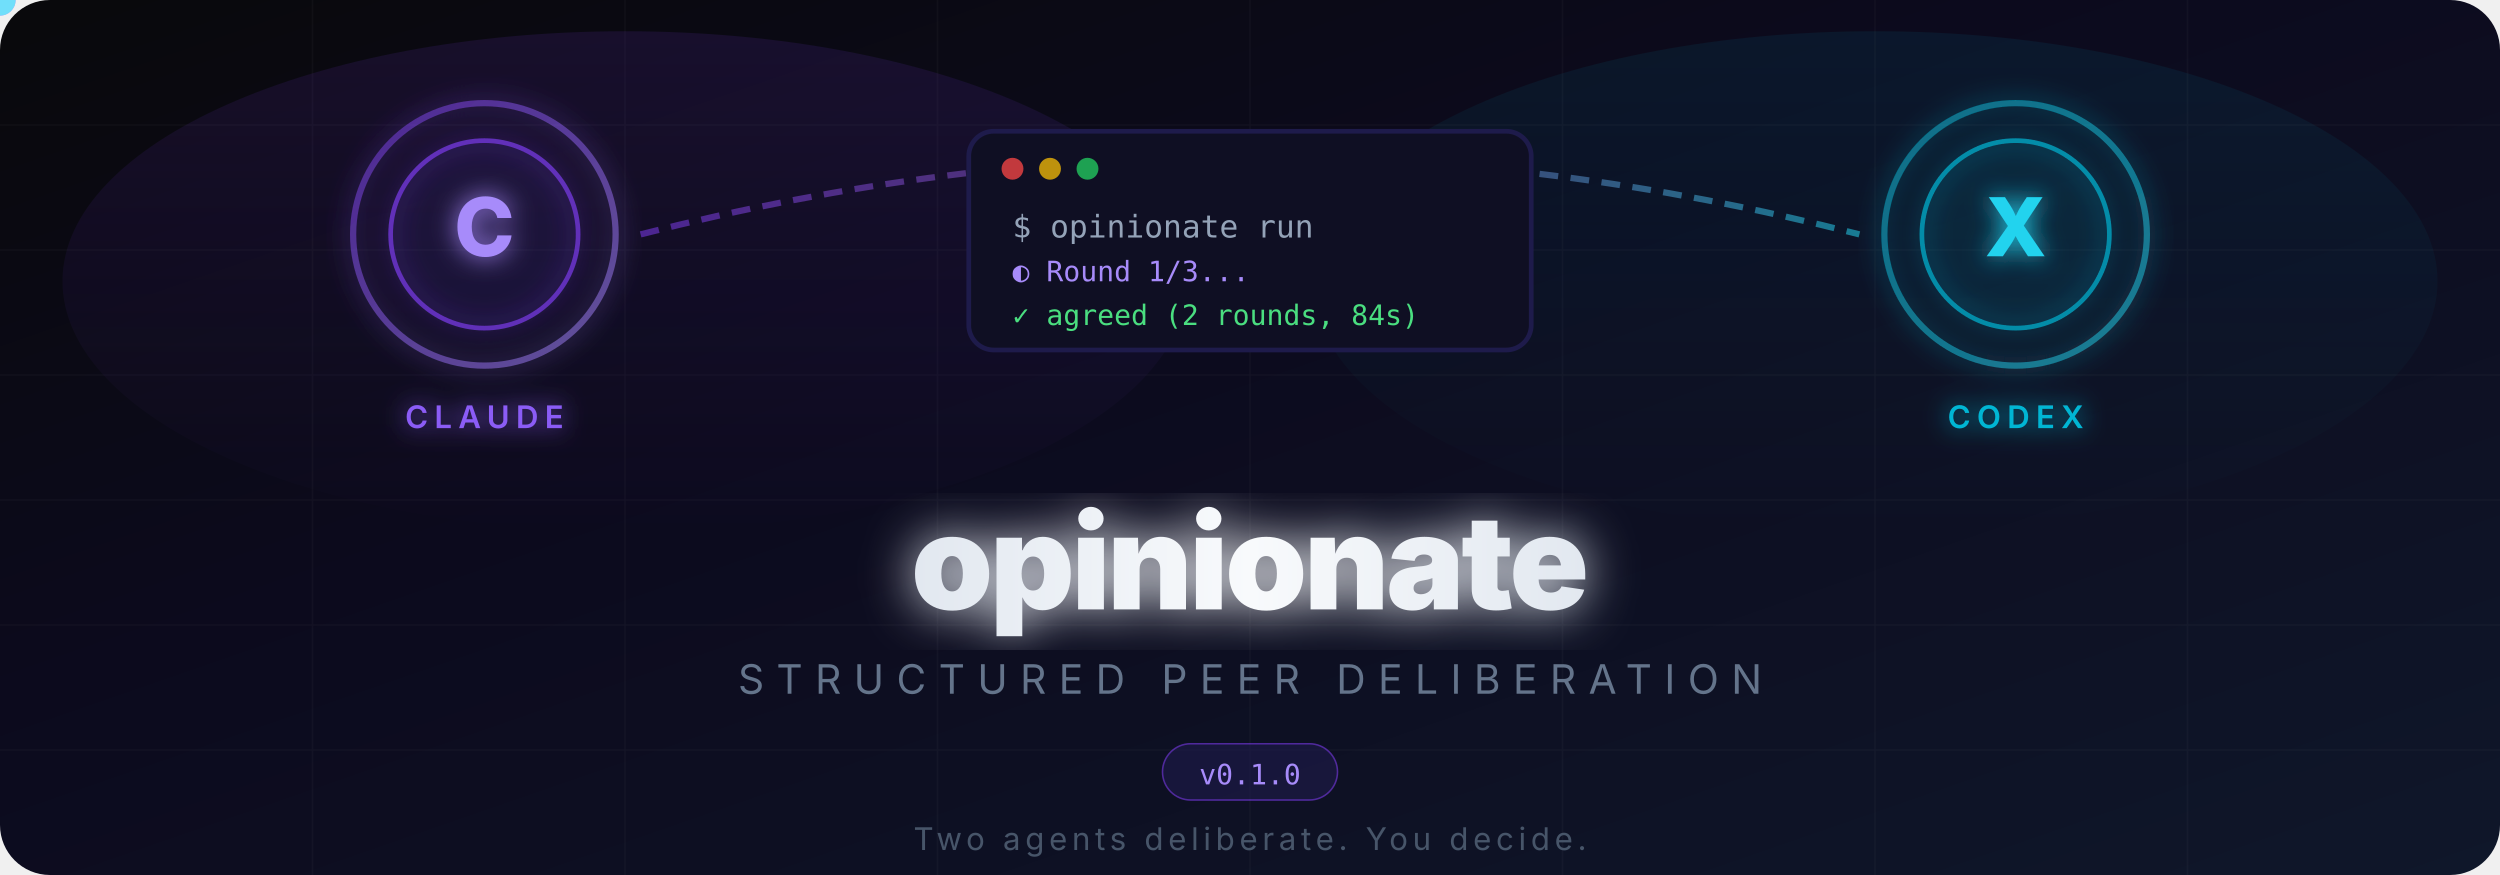
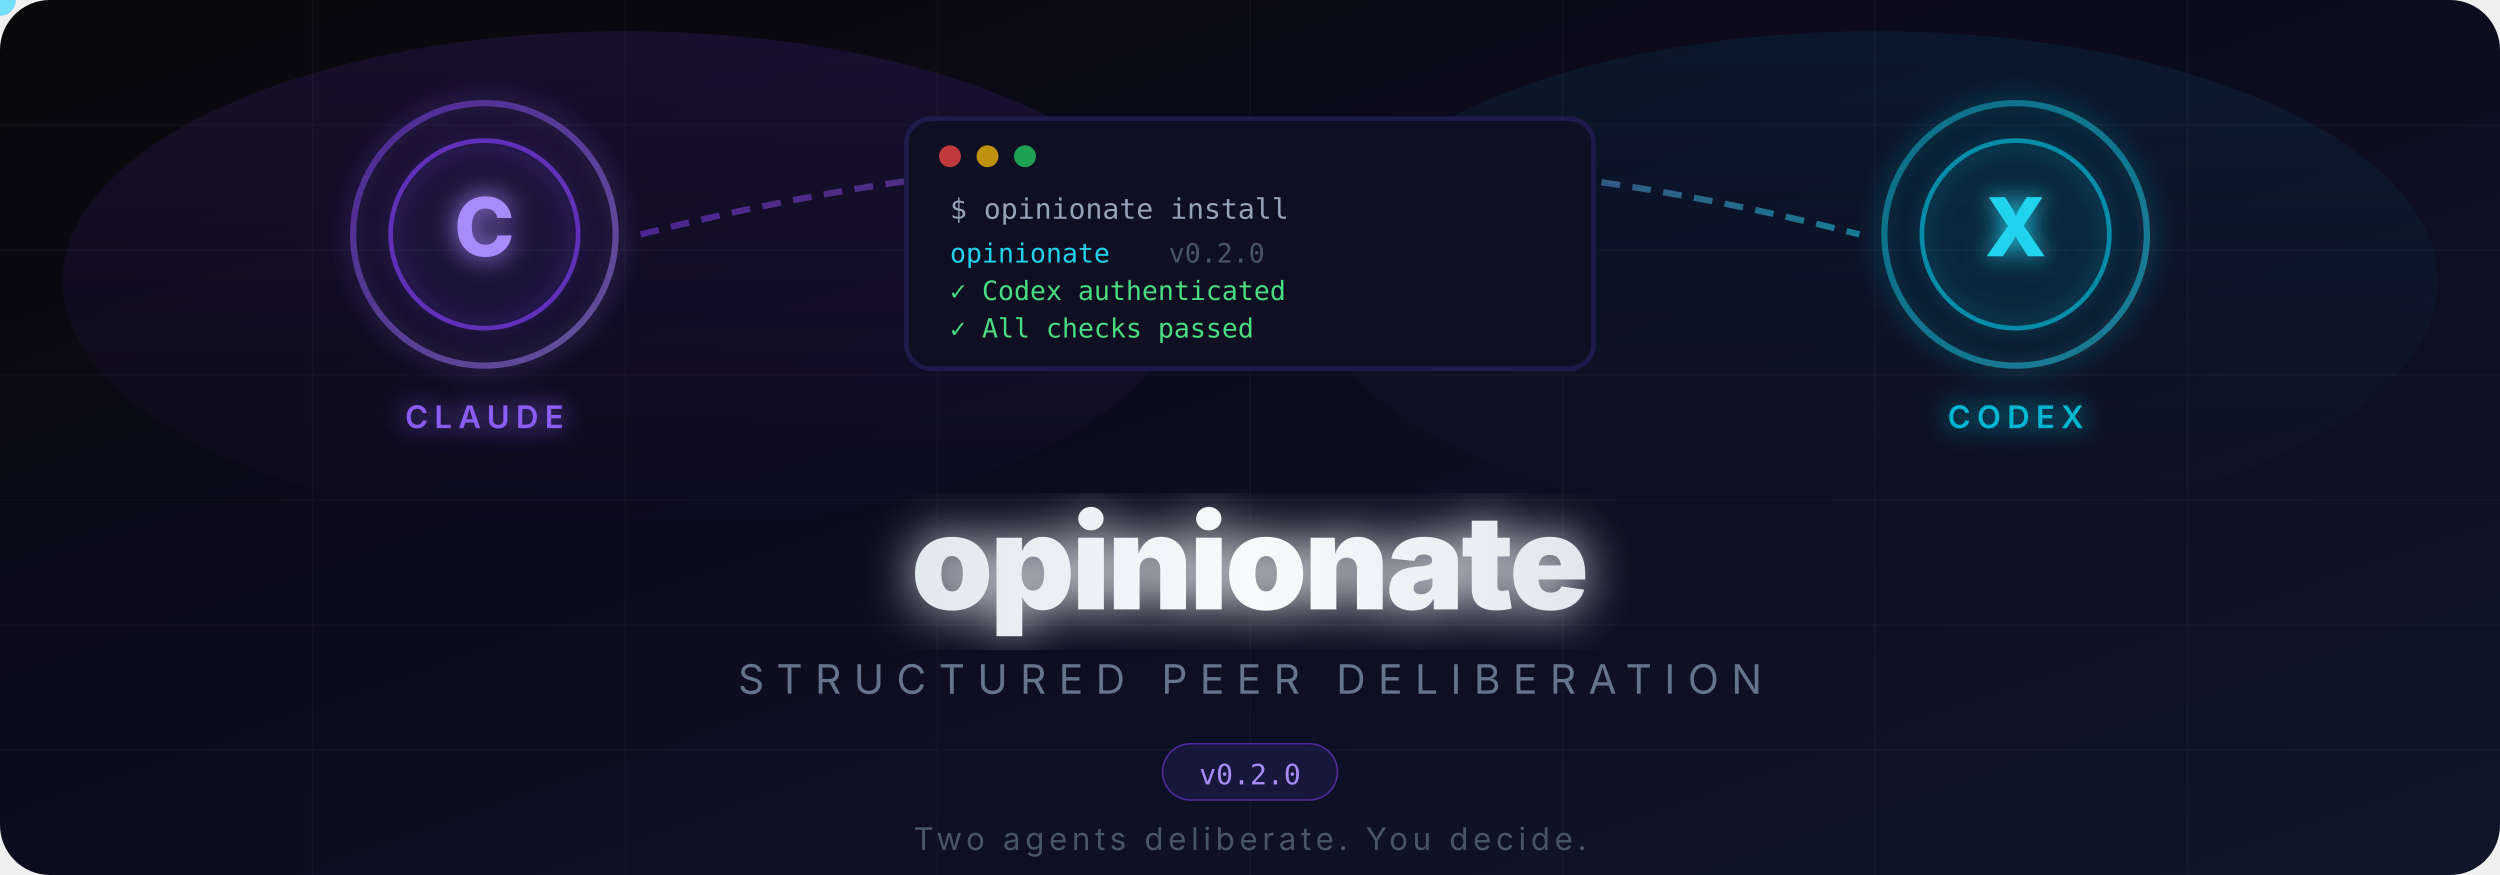
<svg xmlns="http://www.w3.org/2000/svg" viewBox="0 0 800 280" fill="none">
  <defs>
    <linearGradient id="bg" x1="0%" y1="0%" x2="100%" y2="100%">
      <stop offset="0%" style="stop-color:#09090b" />
      <stop offset="40%" style="stop-color:#0c0a1d" />
      <stop offset="100%" style="stop-color:#0f172a" />
    </linearGradient>
    <linearGradient id="purple" x1="0%" y1="0%" x2="100%" y2="100%">
      <stop offset="0%" style="stop-color:#7c3aed" />
      <stop offset="100%" style="stop-color:#a78bfa" />
    </linearGradient>
    <linearGradient id="cyan" x1="0%" y1="0%" x2="100%" y2="100%">
      <stop offset="0%" style="stop-color:#06b6d4" />
      <stop offset="100%" style="stop-color:#22d3ee" />
    </linearGradient>
    <linearGradient id="bridge" x1="0%" y1="0%" x2="100%" y2="0%">
      <stop offset="0%" style="stop-color:#7c3aed;stop-opacity:0.9" />
      <stop offset="50%" style="stop-color:#c084fc;stop-opacity:0.5" />
      <stop offset="100%" style="stop-color:#22d3ee;stop-opacity:0.9" />
    </linearGradient>
    <linearGradient id="titleGrad" x1="0%" y1="0%" x2="100%" y2="0%">
      <stop offset="0%" style="stop-color:#e2e8f0" />
      <stop offset="50%" style="stop-color:#f8fafc" />
      <stop offset="100%" style="stop-color:#e2e8f0" />
    </linearGradient>
    <linearGradient id="glow" x1="0%" y1="0%" x2="0%" y2="100%">
      <stop offset="0%" style="stop-color:#7c3aed;stop-opacity:0.12" />
      <stop offset="100%" style="stop-color:#7c3aed;stop-opacity:0" />
    </linearGradient>
    <linearGradient id="glowCyan" x1="0%" y1="0%" x2="0%" y2="100%">
      <stop offset="0%" style="stop-color:#06b6d4;stop-opacity:0.08" />
      <stop offset="100%" style="stop-color:#06b6d4;stop-opacity:0" />
    </linearGradient>
    <filter id="softglow">
      <feGaussianBlur stdDeviation="4" result="blur" />
      <feMerge>
        <feMergeNode in="blur" />
        <feMergeNode in="SourceGraphic" />
      </feMerge>
    </filter>
    <filter id="textglow">
      <feGaussianBlur stdDeviation="8" result="blur" />
      <feMerge>
        <feMergeNode in="blur" />
        <feMergeNode in="SourceGraphic" />
      </feMerge>
    </filter>
  </defs>
  <rect width="800" height="280" rx="16" fill="url(#bg)" />
  <g opacity="0.03">
    <line x1="0" y1="40" x2="800" y2="40" stroke="#fff" stroke-width="0.5" />
    <line x1="0" y1="80" x2="800" y2="80" stroke="#fff" stroke-width="0.5" />
    <line x1="0" y1="120" x2="800" y2="120" stroke="#fff" stroke-width="0.5" />
    <line x1="0" y1="160" x2="800" y2="160" stroke="#fff" stroke-width="0.5" />
    <line x1="0" y1="200" x2="800" y2="200" stroke="#fff" stroke-width="0.5" />
    <line x1="0" y1="240" x2="800" y2="240" stroke="#fff" stroke-width="0.5" />
    <line x1="100" y1="0" x2="100" y2="280" stroke="#fff" stroke-width="0.5" />
    <line x1="200" y1="0" x2="200" y2="280" stroke="#fff" stroke-width="0.5" />
    <line x1="300" y1="0" x2="300" y2="280" stroke="#fff" stroke-width="0.5" />
    <line x1="400" y1="0" x2="400" y2="280" stroke="#fff" stroke-width="0.5" />
    <line x1="500" y1="0" x2="500" y2="280" stroke="#fff" stroke-width="0.5" />
    <line x1="600" y1="0" x2="600" y2="280" stroke="#fff" stroke-width="0.5" />
    <line x1="700" y1="0" x2="700" y2="280" stroke="#fff" stroke-width="0.5" />
  </g>
  <ellipse cx="200" cy="90" rx="180" ry="80" fill="url(#glow)" />
  <ellipse cx="600" cy="90" rx="180" ry="80" fill="url(#glowCyan)" />
  <g transform="translate(155, 75)" filter="url(#softglow)">
    <circle cx="0" cy="0" r="42" fill="none" stroke="url(#purple)" stroke-width="2" opacity="0.5" />
    <circle cx="0" cy="0" r="30" fill="#7c3aed" fill-opacity="0.08" stroke="#7c3aed" stroke-width="1.5" opacity="0.7" />
    <text x="0" y="7" font-family="'Inter', system-ui, sans-serif" font-size="26" fill="#a78bfa" text-anchor="middle" font-weight="800">C</text>
    <text x="0" y="62" font-family="'Inter', system-ui, sans-serif" font-size="10" fill="#8b5cf6" text-anchor="middle" font-weight="600" letter-spacing="2">CLAUDE</text>
  </g>
  <g transform="translate(645, 75)" filter="url(#softglow)">
    <circle cx="0" cy="0" r="42" fill="none" stroke="url(#cyan)" stroke-width="2" opacity="0.5" />
    <circle cx="0" cy="0" r="30" fill="#06b6d4" fill-opacity="0.08" stroke="#06b6d4" stroke-width="1.5" opacity="0.7" />
    <text x="0" y="7" font-family="'Inter', system-ui, sans-serif" font-size="26" fill="#22d3ee" text-anchor="middle" font-weight="800">X</text>
    <text x="0" y="62" font-family="'Inter', system-ui, sans-serif" font-size="10" fill="#06b6d4" text-anchor="middle" font-weight="600" letter-spacing="2">CODEX</text>
  </g>
  <path d="M 205 75 Q 400 25 595 75" fill="none" stroke="url(#bridge)" stroke-width="2" stroke-dasharray="6 4" opacity="0.6" />
  <circle r="5" fill="#c084fc" opacity="0.9">
    <animateMotion dur="3s" repeatCount="indefinite" path="M 205 75 Q 400 25 595 75" />
    <animate attributeName="opacity" values="0.3;1;0.3" dur="3s" repeatCount="indefinite" />
    <animate attributeName="r" values="3;5;3" dur="3s" repeatCount="indefinite" />
  </circle>
  <circle r="5" fill="#67e8f9" opacity="0.9">
    <animateMotion dur="3s" repeatCount="indefinite" path="M 595 75 Q 400 25 205 75" />
    <animate attributeName="opacity" values="0.3;1;0.3" dur="3s" repeatCount="indefinite" />
    <animate attributeName="r" values="3;5;3" dur="3s" repeatCount="indefinite" />
  </circle>
-   <g transform="translate(310, 42)">
-     <rect x="0" y="0" width="180" height="70" rx="8" fill="#0f0f23" stroke="#1e1b4b" stroke-width="1.5" />
+   <g transform="translate(290, 38)">
+     <rect x="0" y="0" width="220" height="80" rx="8" fill="#0f0f23" stroke="#1e1b4b" stroke-width="1.5" />
    <circle cx="14" cy="12" r="3.5" fill="#ef4444" opacity="0.8" />
    <circle cx="26" cy="12" r="3.5" fill="#eab308" opacity="0.8" />
    <circle cx="38" cy="12" r="3.5" fill="#22c55e" opacity="0.8" />
-     <text x="14" y="34" font-family="'SF Mono', 'Fira Code', 'JetBrains Mono', monospace" font-size="10" fill="#94a3b8">$ opinionate run</text>
-     <text x="14" y="48" font-family="'SF Mono', 'Fira Code', 'JetBrains Mono', monospace" font-size="9" fill="#a78bfa">◐ Round 1/3...</text>
-     <text x="14" y="62" font-family="'SF Mono', 'Fira Code', 'JetBrains Mono', monospace" font-size="9" fill="#4ade80">✓ agreed (2 rounds, 84s)</text>
+     <text x="14" y="32" font-family="'SF Mono', 'Fira Code', monospace" font-size="9" fill="#94a3b8">$ opinionate install</text>
+     <text x="14" y="46" font-family="'SF Mono', 'Fira Code', monospace" font-size="8.5" fill="#22d3ee">  opinionate</text>
+     <text x="84" y="46" font-family="'SF Mono', 'Fira Code', monospace" font-size="8.5" fill="#475569">v0.2.0</text>
+     <text x="14" y="58" font-family="'SF Mono', 'Fira Code', monospace" font-size="8.5" fill="#4ade80">  ✓ Codex authenticated</text>
+     <text x="14" y="70" font-family="'SF Mono', 'Fira Code', monospace" font-size="8.5" fill="#4ade80">  ✓ All checks passed</text>
  </g>
  <text x="400" y="195" font-family="'Inter', system-ui, -apple-system, sans-serif" font-size="42" fill="url(#titleGrad)" text-anchor="middle" font-weight="900" letter-spacing="-1" filter="url(#textglow)">opinionate</text>
  <text x="400" y="222" font-family="'Inter', system-ui, -apple-system, sans-serif" font-size="13" fill="#64748b" text-anchor="middle" font-weight="400" letter-spacing="4">STRUCTURED PEER DELIBERATION</text>
  <g transform="translate(400, 238)">
    <rect x="-28" y="0" width="56" height="18" rx="9" fill="#1e1b4b" stroke="#7c3aed" stroke-width="0.5" opacity="0.6" />
-     <text x="0" y="13" font-family="'SF Mono', monospace" font-size="9" fill="#a78bfa" text-anchor="middle" font-weight="500">v0.1.0</text>
+     <text x="0" y="13" font-family="'SF Mono', monospace" font-size="9" fill="#a78bfa" text-anchor="middle" font-weight="500">v0.2.0</text>
  </g>
  <text x="400" y="272" font-family="'Inter', system-ui, -apple-system, sans-serif" font-size="10" fill="#475569" text-anchor="middle" letter-spacing="1.5">Two agents deliberate. You decide.</text>
</svg>
